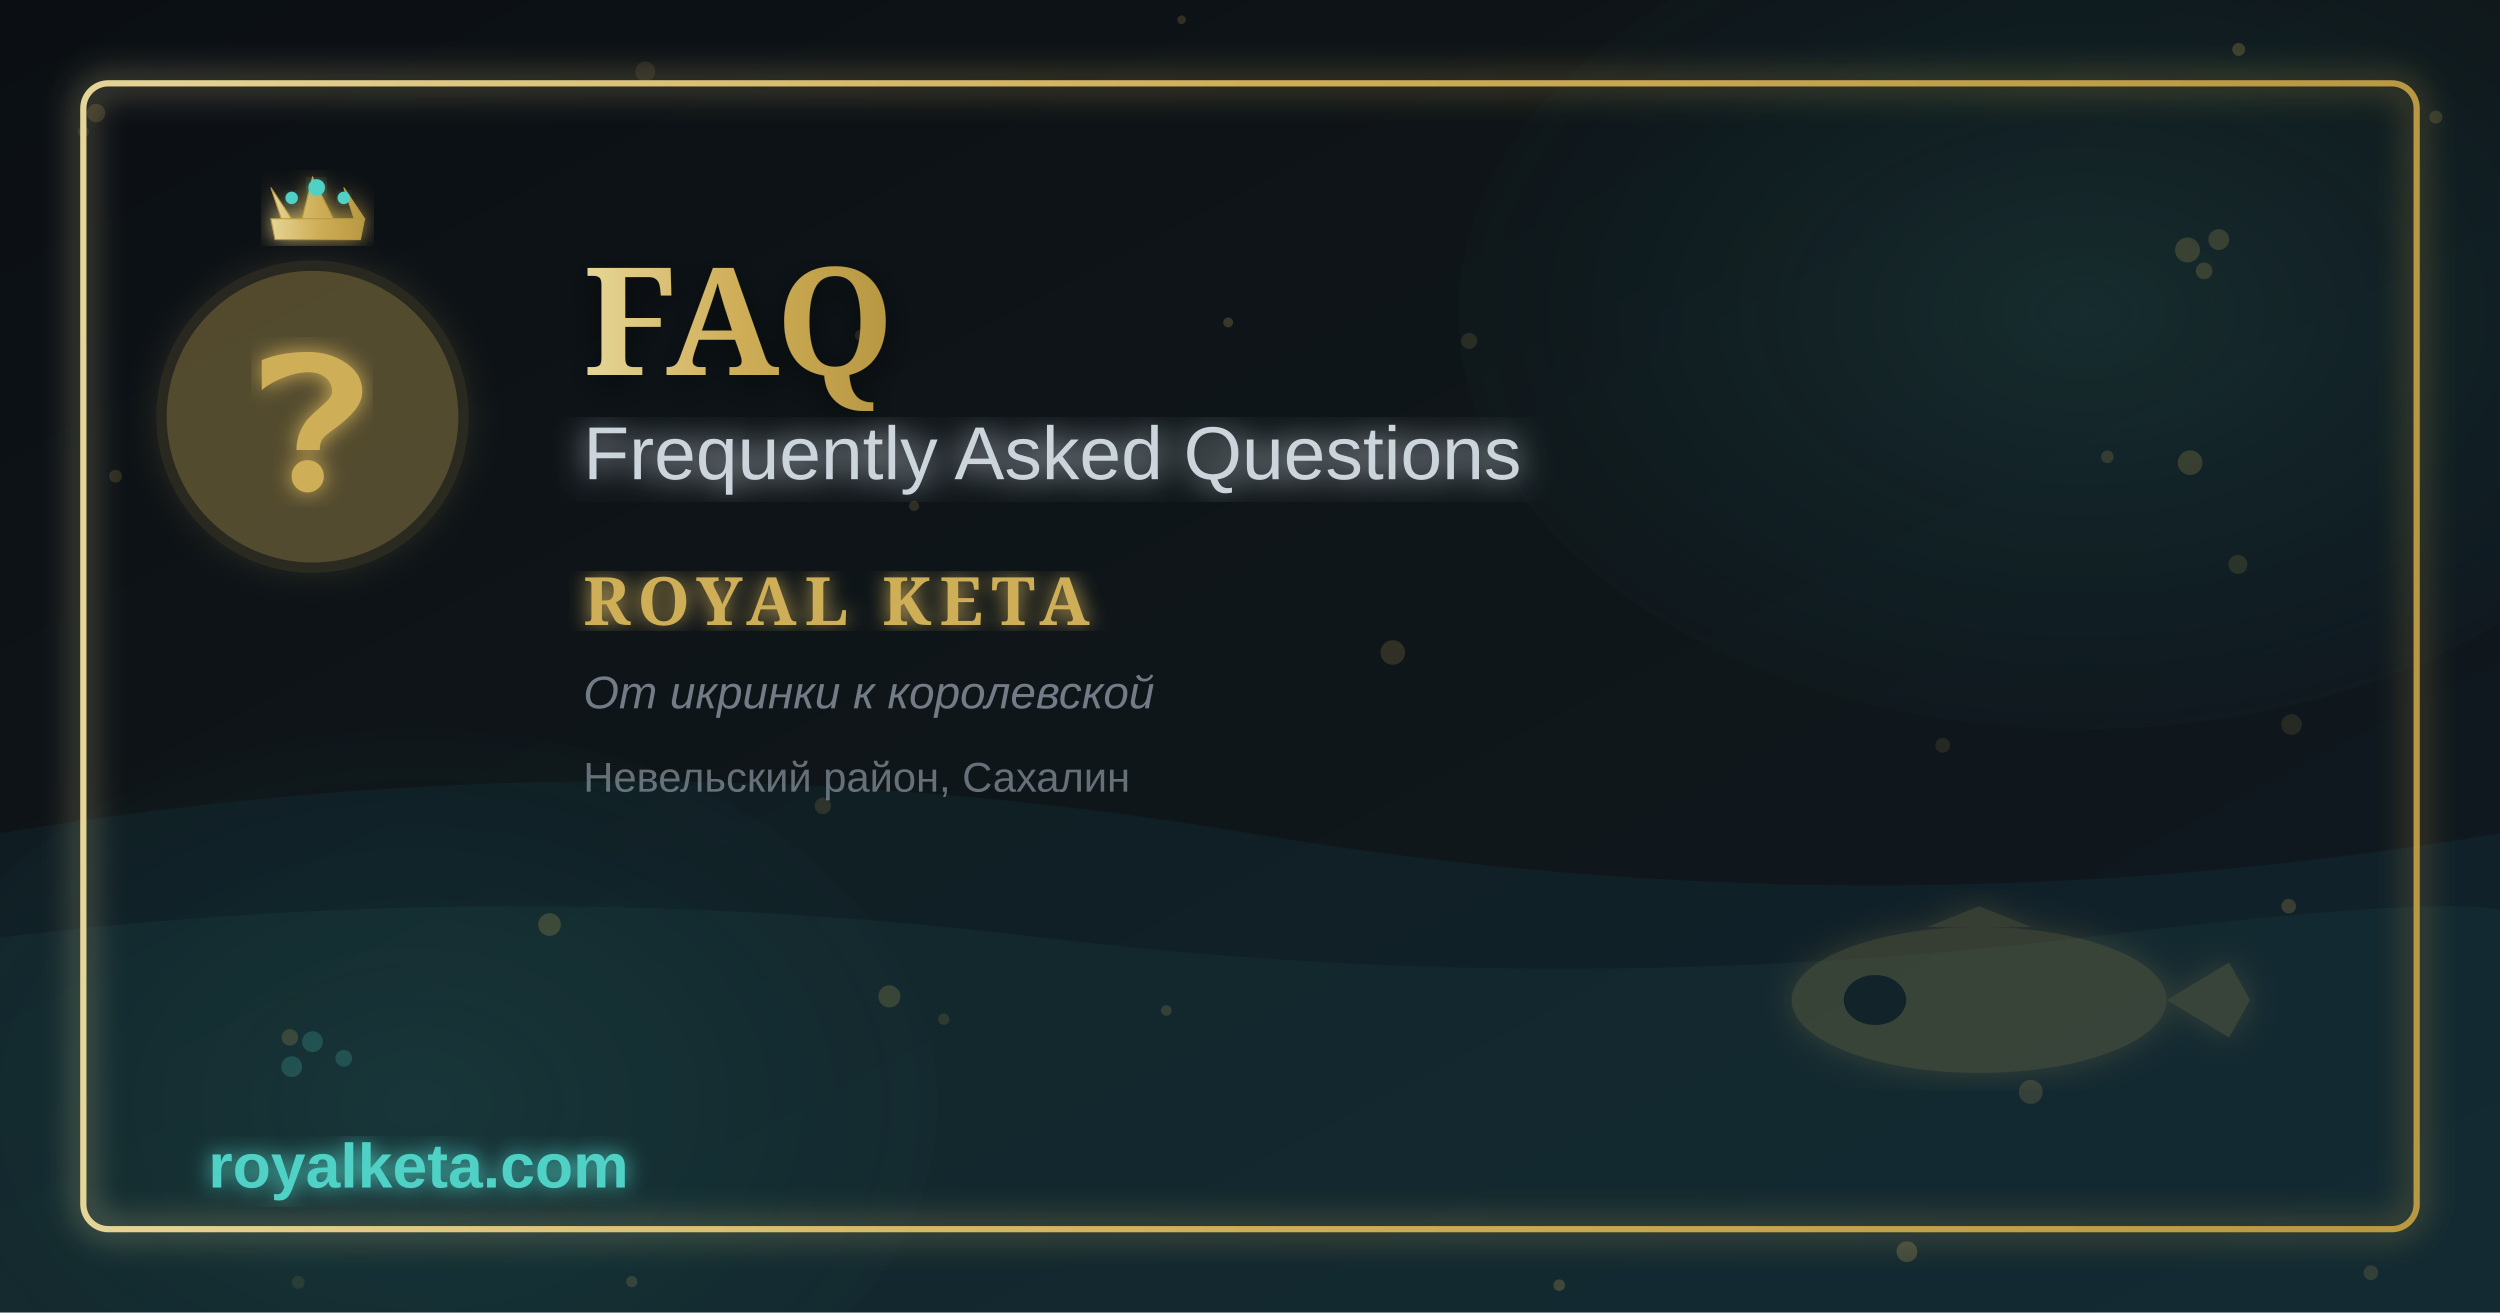
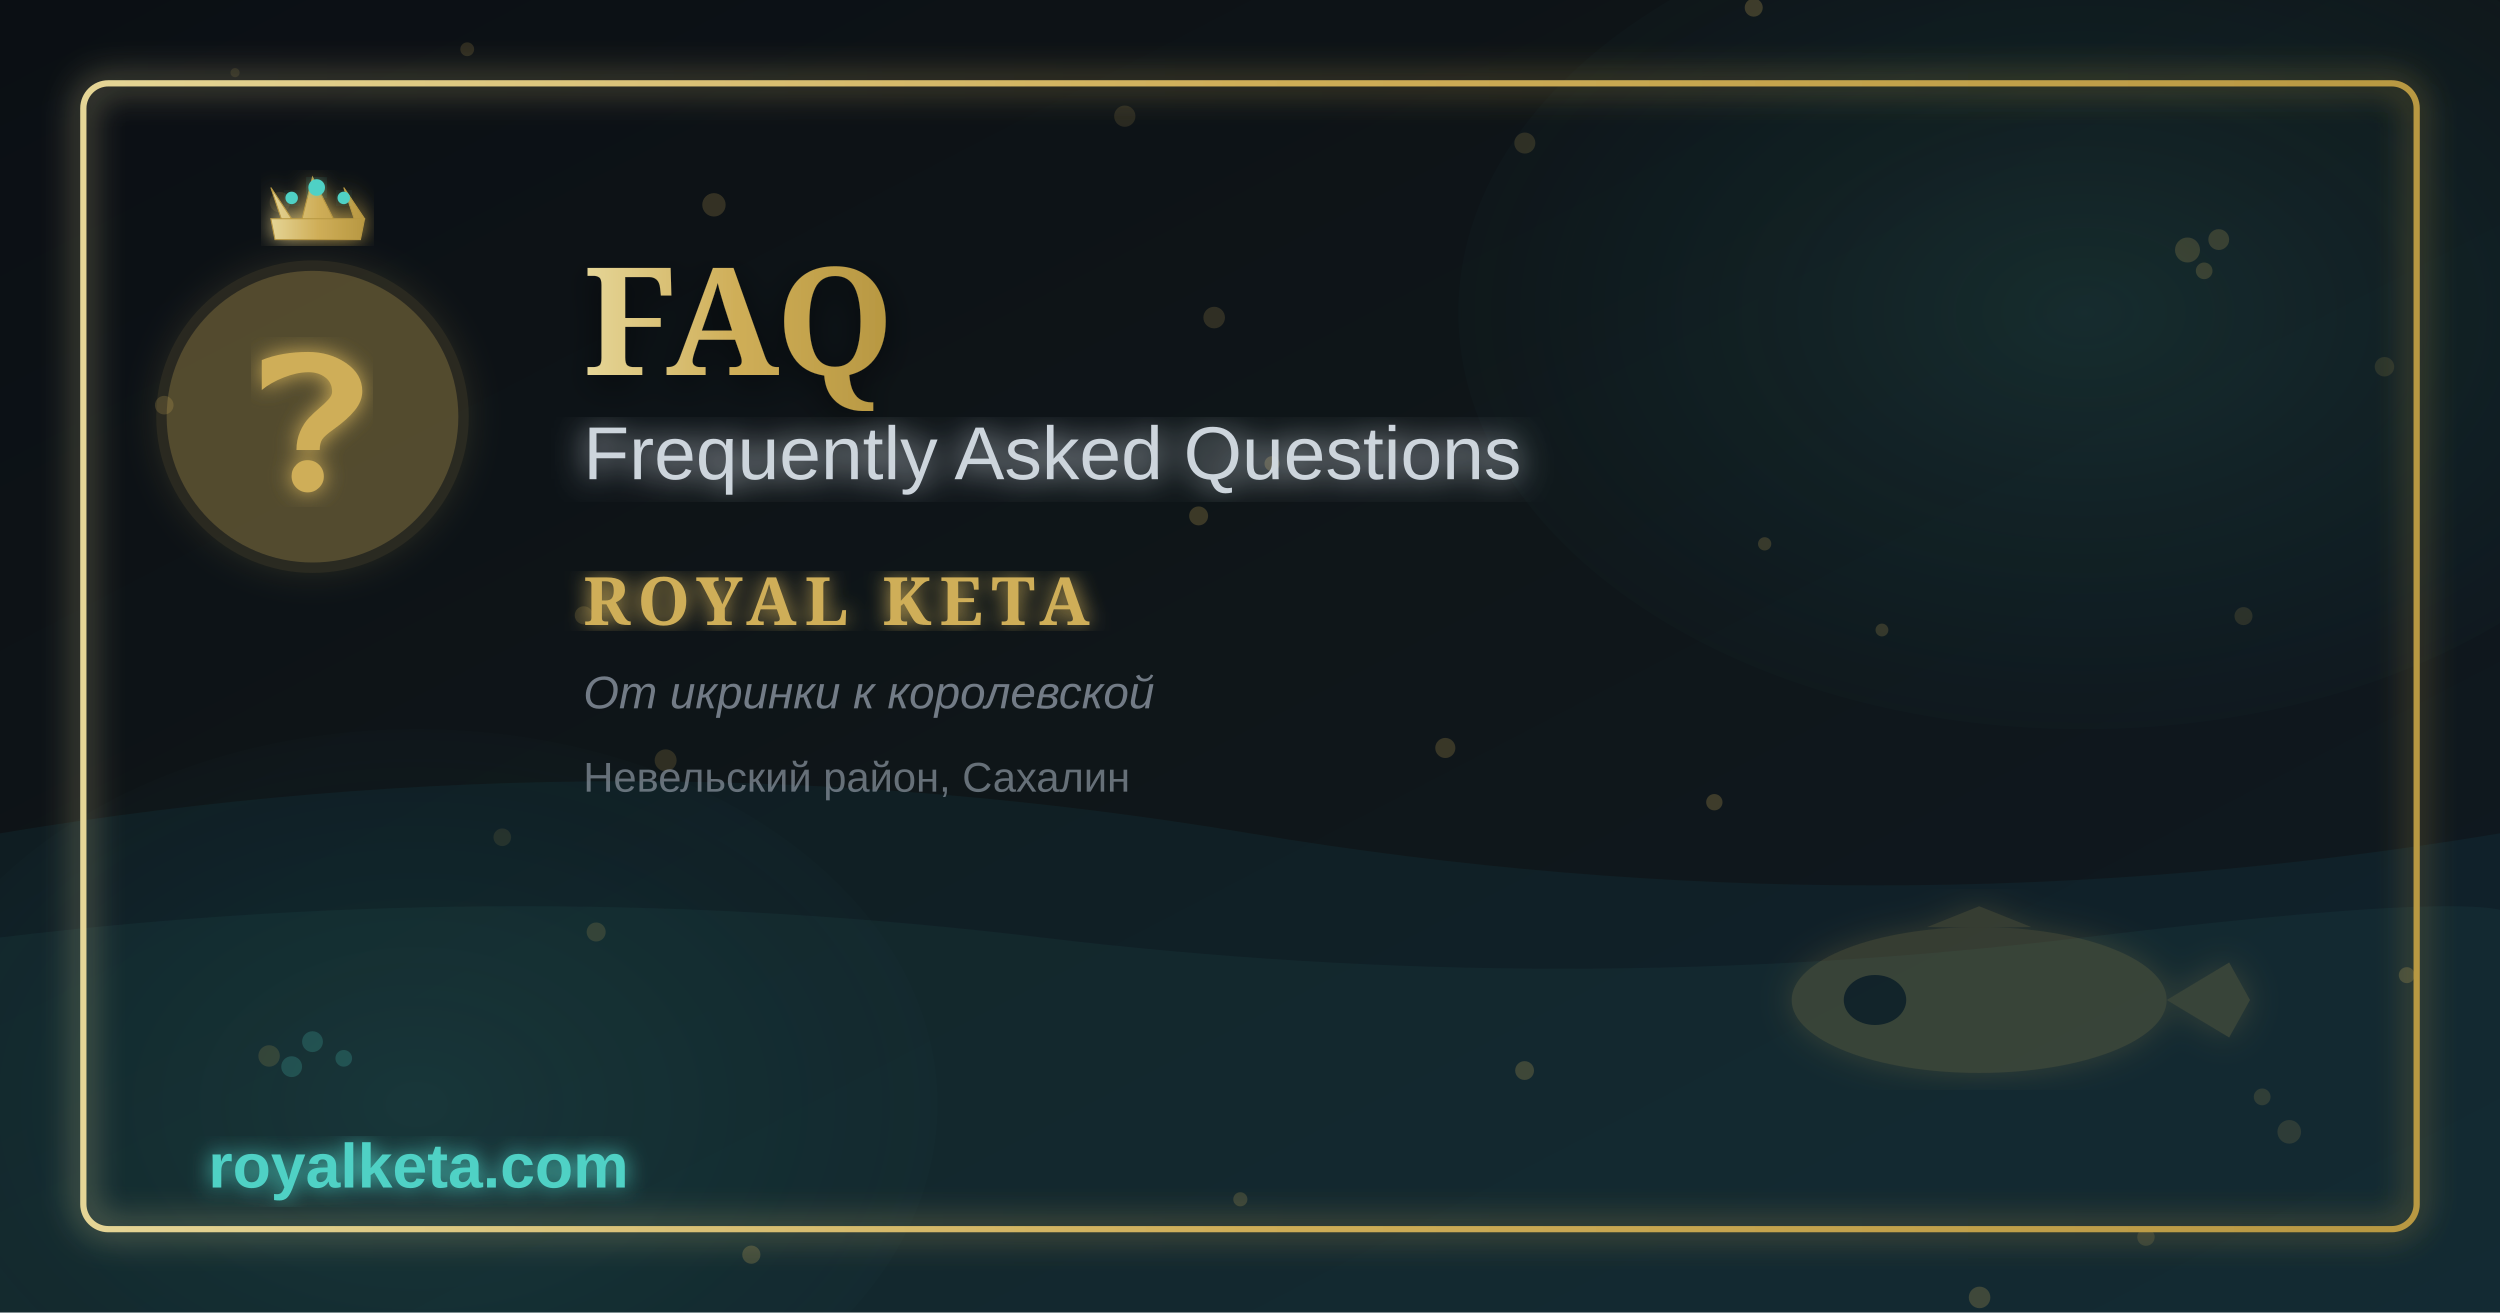
<svg xmlns="http://www.w3.org/2000/svg" width="1200" height="630">
  <defs>
    <linearGradient id="bgGradient" x1="0%" y1="0%" x2="100%" y2="100%">
      <stop offset="0%" style="stop-color:#0B0F14;stop-opacity:1" />
      <stop offset="50%" style="stop-color:#0F1619;stop-opacity:1" />
      <stop offset="100%" style="stop-color:#0F1922;stop-opacity:1" />
    </linearGradient>
    <linearGradient id="goldGradient" x1="0%" y1="0%" x2="100%" y2="0%">
      <stop offset="0%" style="stop-color:#E5D596;stop-opacity:1" />
      <stop offset="50%" style="stop-color:#CFAE58;stop-opacity:1" />
      <stop offset="100%" style="stop-color:#B89842;stop-opacity:1" />
    </linearGradient>
    <radialGradient id="oceanGradient" cx="50%" cy="50%" r="50%">
      <stop offset="0%" style="stop-color:#4FD1C5;stop-opacity:0.3" />
      <stop offset="100%" style="stop-color:#1E90A0;stop-opacity:0.05" />
    </radialGradient>
    <filter id="glow">
      <feGaussianBlur stdDeviation="5" result="coloredBlur" />
      <feMerge>
        <feMergeNode in="coloredBlur" />
        <feMergeNode in="SourceGraphic" />
      </feMerge>
    </filter>
    <filter id="softGlow">
      <feGaussianBlur stdDeviation="8" result="coloredBlur" />
      <feMerge>
        <feMergeNode in="coloredBlur" />
        <feMergeNode in="SourceGraphic" />
      </feMerge>
    </filter>
    <filter id="shadow">
      <feDropShadow dx="0" dy="4" stdDeviation="8" flood-color="#000000" flood-opacity="0.5" />
    </filter>
  </defs>
  <rect width="1200" height="630" fill="url(#bgGradient)" />
  <ellipse cx="1000" cy="150" rx="300" ry="200" fill="url(#oceanGradient)" opacity="0.4" />
  <ellipse cx="200" cy="530" rx="250" ry="180" fill="url(#oceanGradient)" opacity="0.3" />
  <path d="M 0 400 Q 300 350 600 400 T 1200 400 L 1200 630 L 0 630 Z" fill="#1E90A0" opacity="0.08" />
  <path d="M 0 450 Q 250 420 500 450 T 1000 450 T 1200 450 L 1200 630 L 0 630 Z" fill="#4FD1C5" opacity="0.05" />
-   <circle cx="1099.948" cy="347.754" r="4.929" fill="#CFAE58" opacity="0.122" />
-   <circle cx="1074.202" cy="270.917" r="4.55" fill="#CFAE58" opacity="0.141" />
-   <circle cx="55.451" cy="228.604" r="3.082" fill="#CFAE58" opacity="0.166" />
-   <circle cx="139.118" cy="497.936" r="3.952" fill="#CFAE58" opacity="0.197" />
-   <circle cx="1011.528" cy="219.279" r="3.013" fill="#CFAE58" opacity="0.178" />
-   <circle cx="453.036" cy="489.195" r="2.719" fill="#CFAE58" opacity="0.147" />
-   <circle cx="426.893" cy="478.276" r="5.3" fill="#CFAE58" opacity="0.203" />
-   <circle cx="1051.265" cy="222.072" r="5.929" fill="#CFAE58" opacity="0.202" />
-   <circle cx="1098.591" cy="434.949" r="3.509" fill="#CFAE58" opacity="0.22" />
-   <circle cx="974.774" cy="524.112" r="5.765" fill="#CFAE58" opacity="0.178" />
-   <circle cx="413.057" cy="160.998" r="2.692" fill="#CFAE58" opacity="0.177" />
-   <circle cx="394.972" cy="386.828" r="3.951" fill="#CFAE58" opacity="0.148" />
-   <circle cx="567.16" cy="9.485" r="2.073" fill="#CFAE58" opacity="0.191" />
-   <circle cx="309.727" cy="34.299" r="4.799" fill="#CFAE58" opacity="0.113" />
-   <circle cx="143.133" cy="615.54" r="3.123" fill="#CFAE58" opacity="0.112" />
-   <circle cx="559.806" cy="485.03" r="2.543" fill="#CFAE58" opacity="0.186" />
-   <circle cx="1138.006" cy="610.907" r="3.516" fill="#CFAE58" opacity="0.167" />
-   <circle cx="46.119" cy="54.285" r="4.419" fill="#CFAE58" opacity="0.175" />
-   <circle cx="932.486" cy="357.767" r="3.527" fill="#CFAE58" opacity="0.121" />
-   <circle cx="1074.574" cy="23.716" r="3.105" fill="#CFAE58" opacity="0.231" />
-   <circle cx="263.772" cy="443.783" r="5.466" fill="#CFAE58" opacity="0.218" />
-   <circle cx="40.004" cy="63.153" r="2.703" fill="#CFAE58" opacity="0.136" />
-   <circle cx="589.533" cy="154.765" r="2.387" fill="#CFAE58" opacity="0.224" />
-   <circle cx="915.329" cy="600.785" r="4.987" fill="#CFAE58" opacity="0.245" />
-   <circle cx="668.532" cy="313.202" r="5.899" fill="#CFAE58" opacity="0.172" />
-   <circle cx="748.426" cy="616.901" r="2.786" fill="#CFAE58" opacity="0.234" />
-   <circle cx="438.77" cy="242.886" r="2.404" fill="#CFAE58" opacity="0.177" />
-   <circle cx="1169.227" cy="56.183" r="3.157" fill="#CFAE58" opacity="0.177" />
-   <circle cx="303.262" cy="615.187" r="2.701" fill="#CFAE58" opacity="0.182" />
-   <circle cx="705.228" cy="163.631" r="3.862" fill="#CFAE58" opacity="0.139" />
+   <circle cx="950.194" cy="622.762" r="5.177" fill="#CFAE58" opacity="0.231" />
+   <circle cx="224.267" cy="23.649" r="3.312" fill="#CFAE58" opacity="0.169" />
+   <circle cx="78.836" cy="194.478" r="4.466" fill="#CFAE58" opacity="0.212" />
+   <circle cx="1155.251" cy="468.074" r="3.843" fill="#CFAE58" opacity="0.23" />
+   <circle cx="342.697" cy="98.317" r="5.61" fill="#CFAE58" opacity="0.206" />
+   <circle cx="112.821" cy="34.87" r="2.179" fill="#CFAE58" opacity="0.125" />
+   <circle cx="360.639" cy="602.241" r="4.36" fill="#CFAE58" opacity="0.233" />
+   <circle cx="539.899" cy="55.759" r="5.108" fill="#CFAE58" opacity="0.148" />
+   <circle cx="731.917" cy="68.666" r="5.05" fill="#CFAE58" opacity="0.165" />
+   <circle cx="129.171" cy="506.859" r="5.154" fill="#CFAE58" opacity="0.167" />
+   <circle cx="241.095" cy="401.887" r="4.234" fill="#CFAE58" opacity="0.115" />
+   <circle cx="134.347" cy="97.052" r="4.927" fill="#CFAE58" opacity="0.123" />
+   <circle cx="582.798" cy="152.433" r="5.173" fill="#CFAE58" opacity="0.182" />
+   <circle cx="1144.54" cy="176.042" r="4.681" fill="#CFAE58" opacity="0.132" />
+   <circle cx="595.361" cy="575.66" r="3.393" fill="#CFAE58" opacity="0.202" />
+   <circle cx="822.88" cy="385.06" r="3.918" fill="#CFAE58" opacity="0.248" />
+   <circle cx="903.334" cy="302.408" r="3.077" fill="#CFAE58" opacity="0.201" />
+   <circle cx="575.338" cy="247.636" r="4.549" fill="#CFAE58" opacity="0.235" />
+   <circle cx="319.509" cy="364.962" r="5.27" fill="#CFAE58" opacity="0.174" />
+   <circle cx="693.749" cy="359.025" r="4.831" fill="#CFAE58" opacity="0.215" />
+   <circle cx="841.789" cy="3.665" r="4.327" fill="#CFAE58" opacity="0.249" />
+   <circle cx="280.214" cy="295.344" r="4.336" fill="#CFAE58" opacity="0.184" />
+   <circle cx="847.036" cy="261.04" r="3.184" fill="#CFAE58" opacity="0.208" />
+   <circle cx="1030.057" cy="593.813" r="4.179" fill="#CFAE58" opacity="0.162" />
+   <circle cx="610.58" cy="222.555" r="3.622" fill="#CFAE58" opacity="0.24" />
+   <circle cx="286.162" cy="447.358" r="4.567" fill="#CFAE58" opacity="0.172" />
+   <circle cx="1085.841" cy="526.504" r="4.031" fill="#CFAE58" opacity="0.153" />
+   <circle cx="1098.842" cy="543.28" r="5.671" fill="#CFAE58" opacity="0.145" />
+   <circle cx="731.804" cy="513.863" r="4.519" fill="#CFAE58" opacity="0.227" />
+   <circle cx="1076.874" cy="295.721" r="4.321" fill="#CFAE58" opacity="0.147" />
  <rect x="40" y="40" width="1120" height="550" fill="none" stroke="url(#goldGradient)" stroke-width="3" rx="12" filter="url(#softGlow)" />
  <circle cx="150" cy="200" r="75" fill="#CFAE58" opacity="0.15" filter="url(#softGlow)" />
  <circle cx="150" cy="200" r="70" fill="#CFAE58" opacity="0.25" />
  <text x="150" y="235" font-size="90" text-anchor="middle" fill="#CFAE58" filter="url(#glow)">❓</text>
  <g transform="translate(100, 70)">
    <path d="M 30 20 L 40 35 L 35 35 Z M 50 15 L 60 35 L 45 35 Z M 65 20 L 75 35 L 70 35 Z M 30 35 L 75 35 L 73 45 L 32 45 Z" fill="url(#goldGradient)" filter="url(#glow)" stroke="#B89842" stroke-width="0.5" />
    <circle cx="40" cy="25" r="3" fill="#4FD1C5" filter="url(#glow)" />
    <circle cx="52" cy="20" r="4" fill="#4FD1C5" filter="url(#glow)" />
    <circle cx="65" cy="25" r="3" fill="#4FD1C5" filter="url(#glow)" />
  </g>
  <text x="280" y="180" font-family="Georgia, serif" font-size="72" font-weight="bold" fill="url(#goldGradient)" filter="url(#shadow)">FAQ</text>
  <text x="280" y="230" font-family="Arial, sans-serif" font-size="36" fill="#D6DEE6" opacity="0.95" filter="url(#softGlow)">Frequently Asked Questions</text>
  <text x="280" y="300" font-family="Georgia, serif" font-size="32" font-weight="bold" fill="#CFAE58" letter-spacing="4" filter="url(#glow)">ROYAL KETA</text>
  <text x="280" y="340" font-family="Arial, sans-serif" font-size="22" font-style="italic" fill="#8B95A1" opacity="0.8">От икринки к королевской</text>
  <text x="280" y="380" font-family="Arial, sans-serif" font-size="20" fill="#8B95A1" opacity="0.7">Невельский район, Сахалин</text>
  <text x="100" y="570" font-family="Arial, sans-serif" font-size="30" font-weight="bold" fill="#4FD1C5" filter="url(#glow)">royalketa.com</text>
  <g transform="translate(950, 480)" opacity="0.2" filter="url(#softGlow)">
    <ellipse cx="0" cy="0" rx="90" ry="35" fill="#CFAE58" />
    <path d="M 90 0 L 120 -18 L 130 0 L 120 18 Z" fill="#CFAE58" />
    <path d="M -25 -35 L 0 -45 L 25 -35 Z" fill="#CFAE58" />
    <ellipse cx="-50" cy="0" rx="15" ry="12" fill="#0B0F14" />
  </g>
  <g opacity="0.2">
    <circle cx="1050" cy="120" r="6" fill="#CFAE58" />
    <circle cx="1065" cy="115" r="5" fill="#CFAE58" />
    <circle cx="1058" cy="130" r="4" fill="#CFAE58" />
    <circle cx="150" cy="500" r="5" fill="#4FD1C5" />
    <circle cx="165" cy="508" r="4" fill="#4FD1C5" />
    <circle cx="140" cy="512" r="5" fill="#4FD1C5" />
  </g>
</svg>
